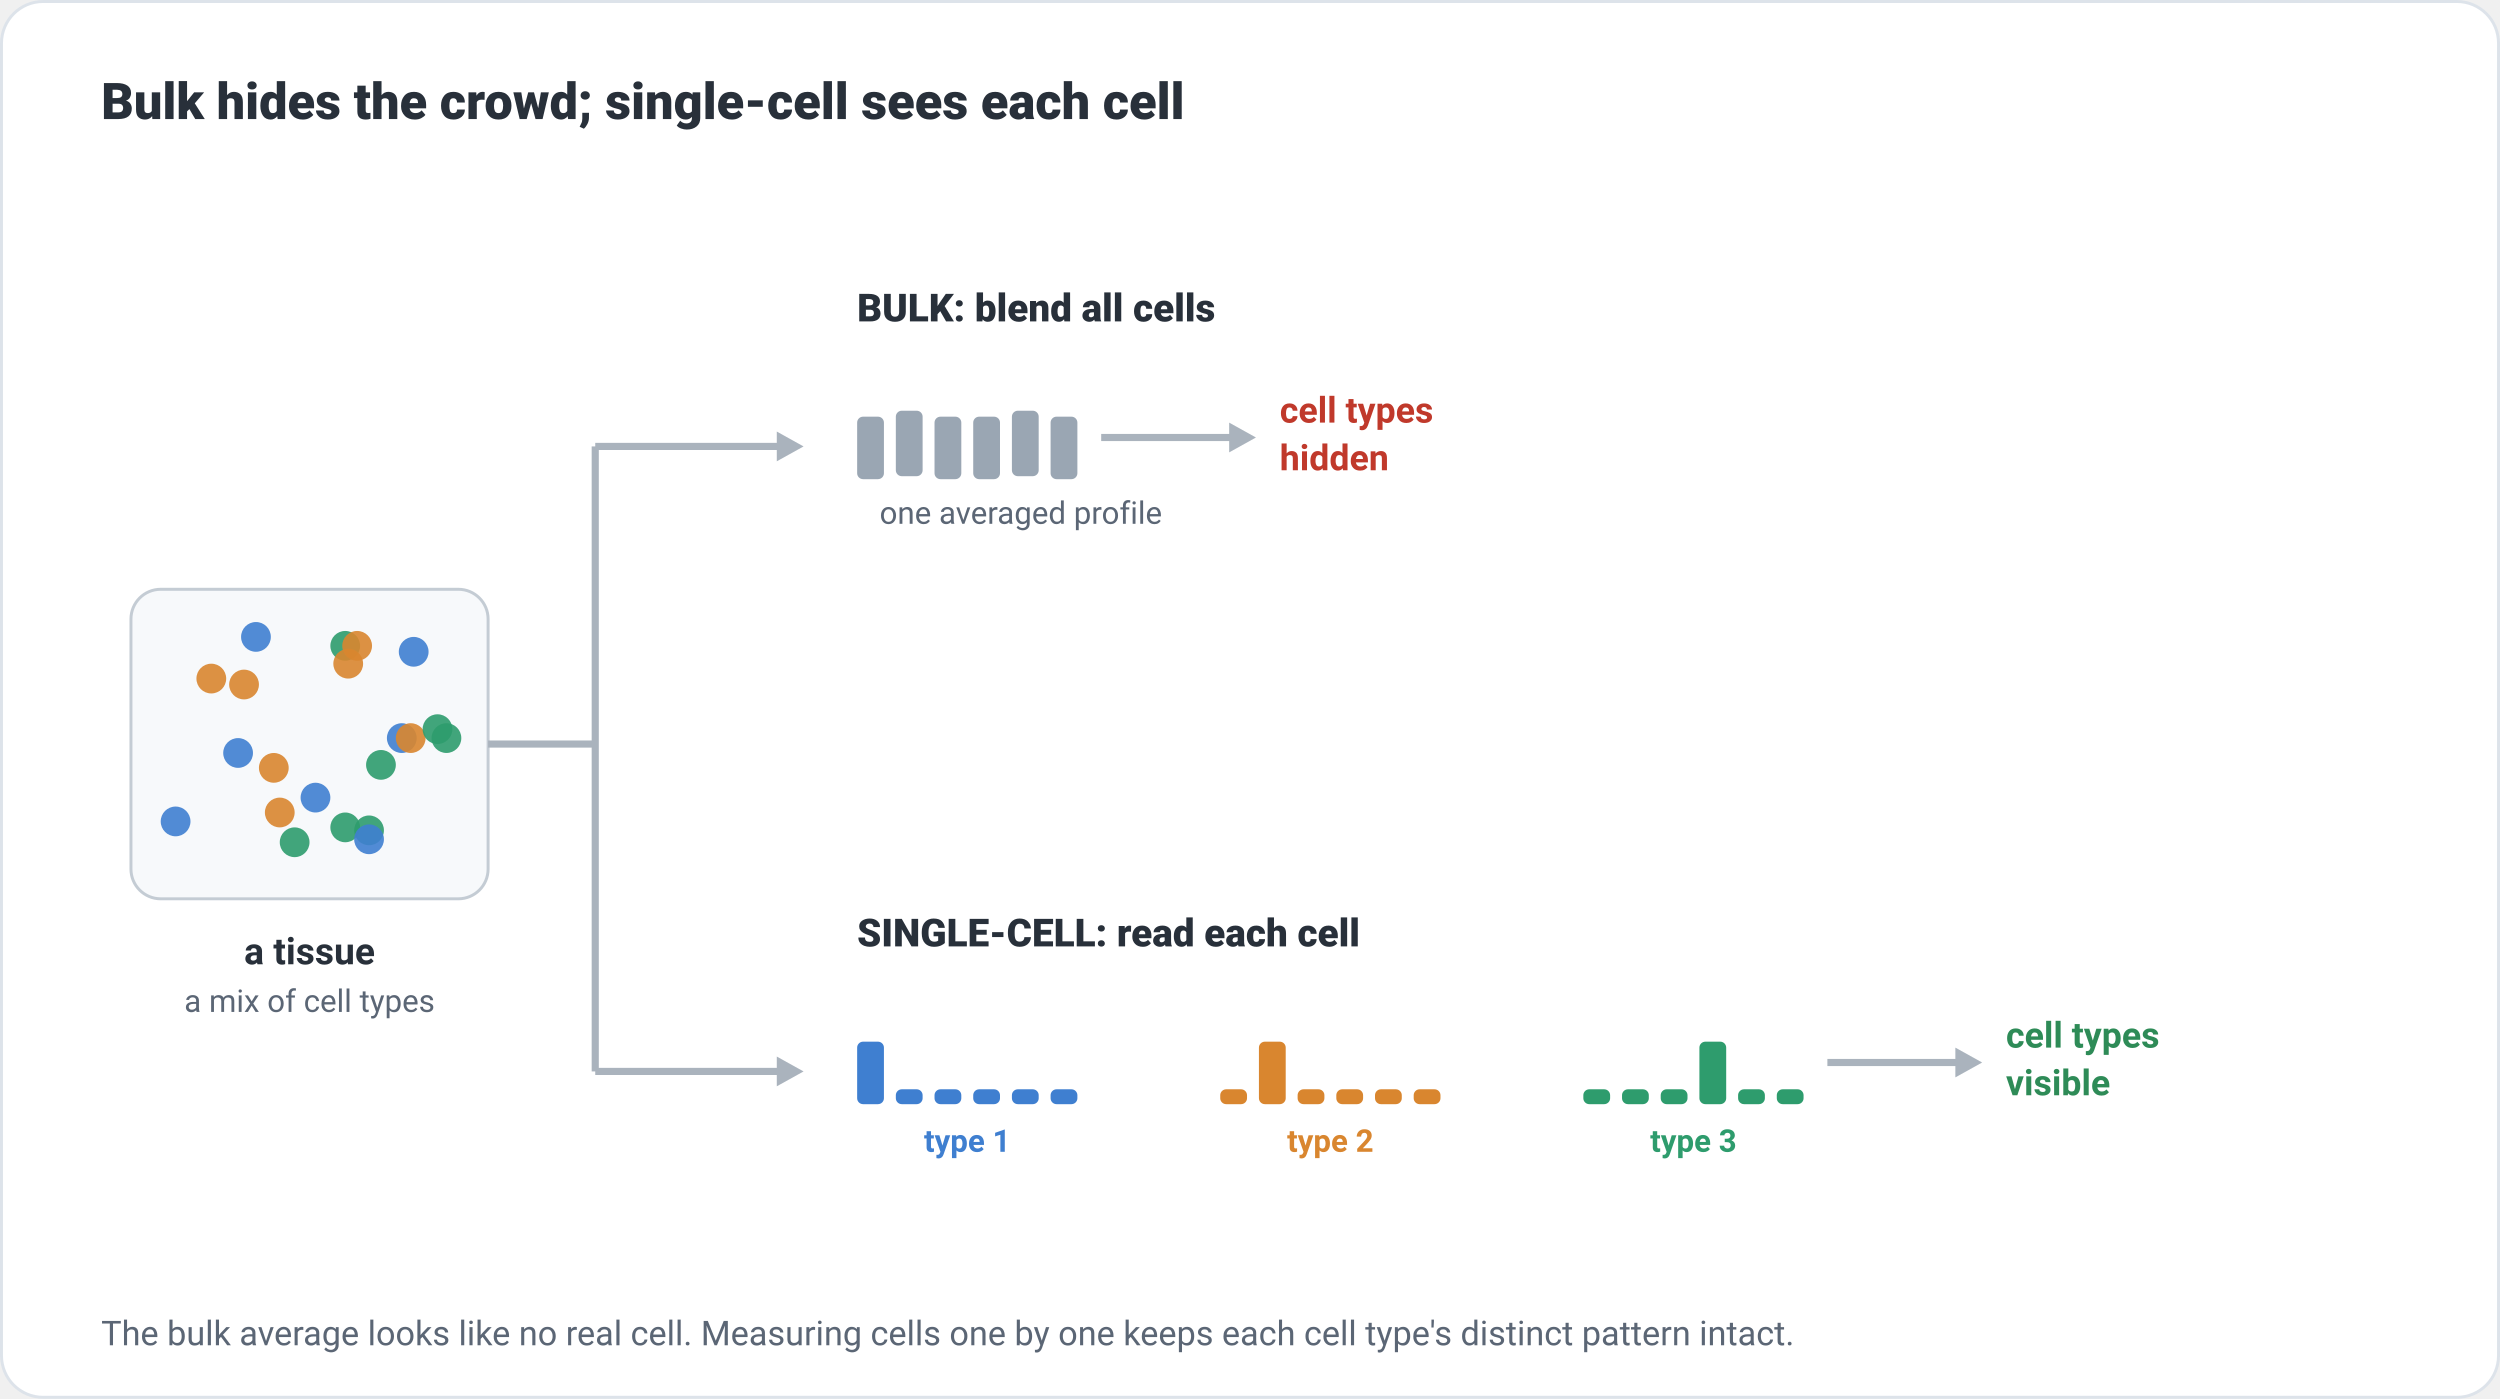
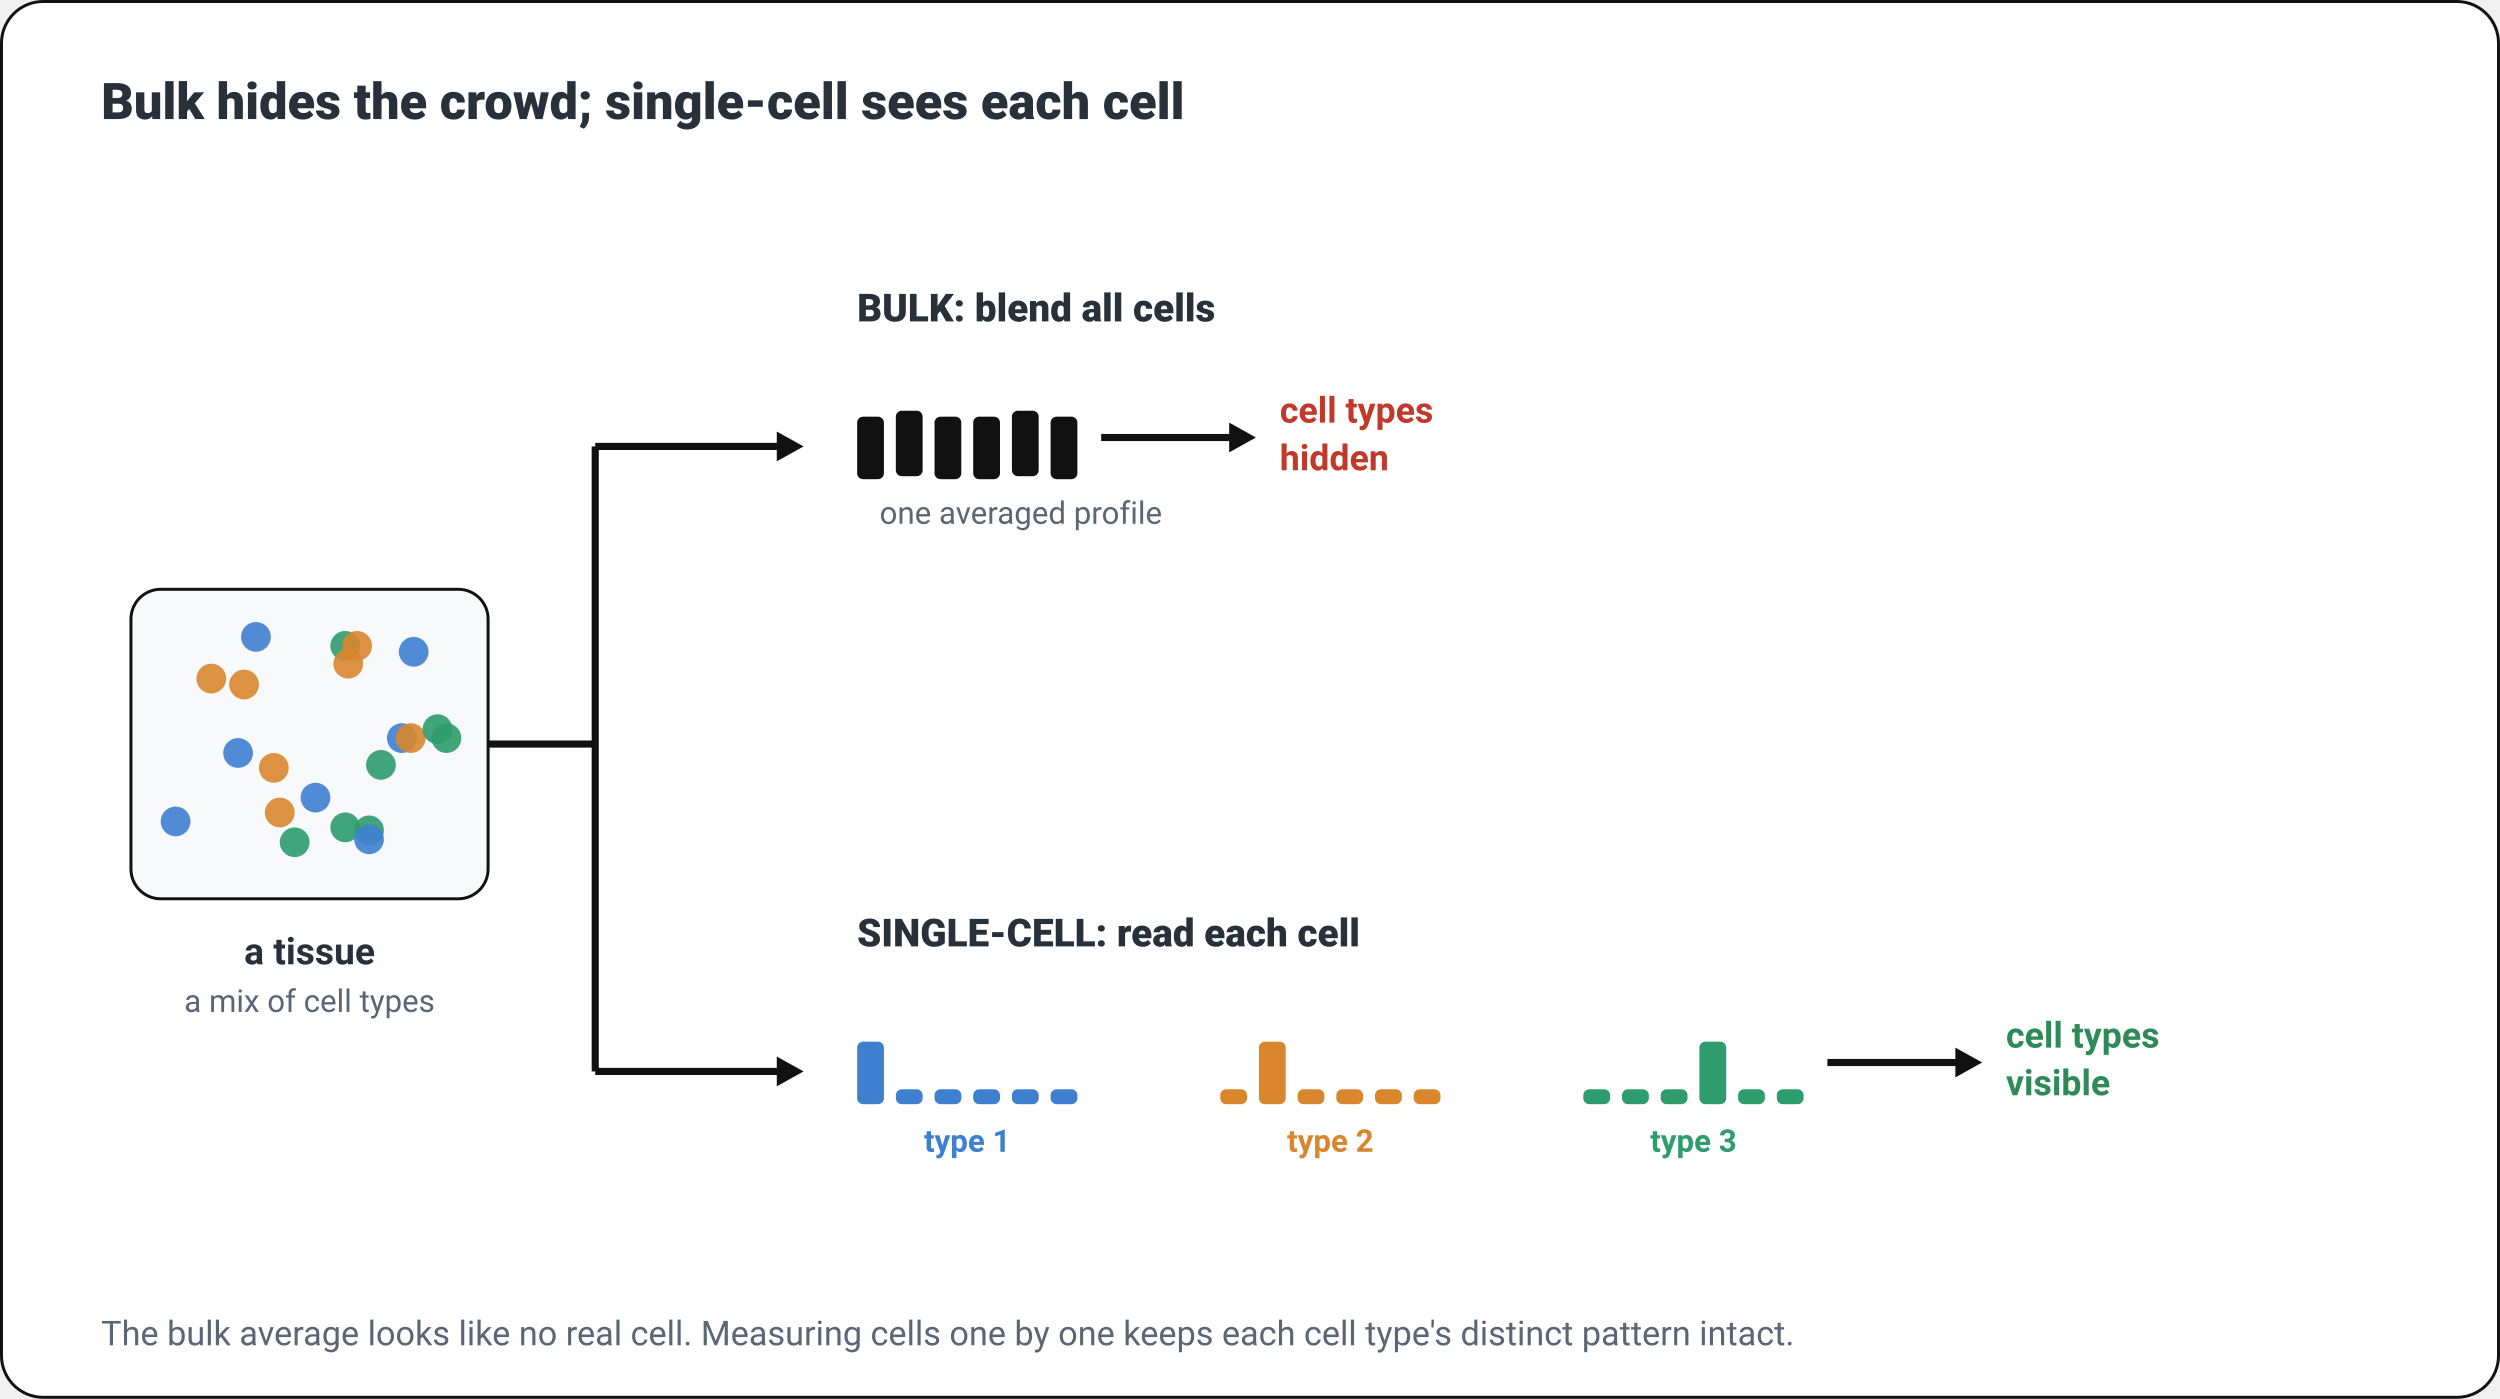
<svg xmlns="http://www.w3.org/2000/svg" viewBox="0 0 840 470" font-family="-apple-system, BlinkMacSystemFont, Segoe UI, Roboto, Helvetica, Arial, sans-serif" role="img" aria-label="A mixed tissue forks into two paths. Bulk RNA-seq blends all cells into one flat averaged profile where the cell types are hidden. Single-cell RNA-seq measures each cell, giving three distinct profiles so the cell types stay visible.">
-   <rect x="0.5" y="0.5" width="839" height="469" rx="14" fill="#ffffff" stroke="#dde3ea" />
+   <rect x="0.5" y="0.5" width="839" height="469" rx="14" fill="#ffffff" stroke="#111111" />
  <text x="34" y="40" font-size="17" font-weight="800" fill="#28303a">Bulk hides the crowd; single-cell sees each cell</text>
-   <rect x="44" y="198" width="120" height="104" rx="10" fill="#f7f9fb" stroke="#c4ccd4" />
+   <rect x="44" y="198" width="120" height="104" rx="10" fill="#f7f9fb" stroke="#111111" />
  <circle cx="80" cy="253" r="5" fill="#3f7fd0" opacity="0.9" />
  <circle cx="92" cy="258" r="5" fill="#d9862f" opacity="0.9" />
  <circle cx="116" cy="217" r="5" fill="#2e9c6d" opacity="0.9" />
  <circle cx="59" cy="276" r="5" fill="#3f7fd0" opacity="0.9" />
  <circle cx="82" cy="230" r="5" fill="#d9862f" opacity="0.9" />
  <circle cx="150" cy="248" r="5" fill="#2e9c6d" opacity="0.9" />
  <circle cx="135" cy="248" r="5" fill="#3f7fd0" opacity="0.9" />
  <circle cx="117" cy="223" r="5" fill="#d9862f" opacity="0.9" />
  <circle cx="116" cy="278" r="5" fill="#2e9c6d" opacity="0.9" />
  <circle cx="106" cy="268" r="5" fill="#3f7fd0" opacity="0.9" />
  <circle cx="120" cy="217" r="5" fill="#d9862f" opacity="0.9" />
  <circle cx="128" cy="257" r="5" fill="#2e9c6d" opacity="0.9" />
  <circle cx="86" cy="214" r="5" fill="#3f7fd0" opacity="0.9" />
  <circle cx="138" cy="248" r="5" fill="#d9862f" opacity="0.9" />
  <circle cx="124" cy="279" r="5" fill="#2e9c6d" opacity="0.9" />
  <circle cx="124" cy="282" r="5" fill="#3f7fd0" opacity="0.9" />
  <circle cx="94" cy="273" r="5" fill="#d9862f" opacity="0.9" />
  <circle cx="99" cy="283" r="5" fill="#2e9c6d" opacity="0.9" />
  <circle cx="139" cy="219" r="5" fill="#3f7fd0" opacity="0.9" />
  <circle cx="71" cy="228" r="5" fill="#d9862f" opacity="0.9" />
  <circle cx="147" cy="245" r="5" fill="#2e9c6d" opacity="0.9" />
  <text x="104" y="324" text-anchor="middle" font-size="12.5" font-weight="700" fill="#28303a">a tissue</text>
  <text x="104" y="340" text-anchor="middle" font-size="10.5" fill="#5b6675">a mix of cell types</text>
-   <line x1="164" y1="250" x2="200" y2="250" stroke="#aab3bd" stroke-width="2.4" />
-   <line x1="200" y1="150" x2="200" y2="360" stroke="#aab3bd" stroke-width="2.4" />
-   <line x1="200" y1="150" x2="262" y2="150" stroke="#aab3bd" stroke-width="2.4" />
-   <path d="M 270 150 l -9 -5 l 0 10 z" fill="#aab3bd" />
-   <line x1="200" y1="360" x2="262" y2="360" stroke="#aab3bd" stroke-width="2.4" />
-   <path d="M 270 360 l -9 -5 l 0 10 z" fill="#aab3bd" />
+   <line x1="164" y1="250" x2="200" y2="250" stroke="#111111" stroke-width="2.4" />
+   <line x1="200" y1="150" x2="200" y2="360" stroke="#111111" stroke-width="2.4" />
+   <line x1="200" y1="150" x2="262" y2="150" stroke="#111111" stroke-width="2.4" />
+   <path d="M 270 150 l -9 -5 l 0 10 z" fill="#111111" />
+   <line x1="200" y1="360" x2="262" y2="360" stroke="#111111" stroke-width="2.4" />
+   <path d="M 270 360 l -9 -5 l 0 10 z" fill="#111111" />
  <text x="288" y="108" font-size="13" font-weight="800" fill="#28303a">BULK: blend all cells</text>
-   <rect x="288" y="140" width="9" height="21" rx="2" fill="#9aa6b3" />
-   <rect x="301" y="138" width="9" height="22" rx="2" fill="#9aa6b3" />
-   <rect x="314" y="140" width="9" height="21" rx="2" fill="#9aa6b3" />
-   <rect x="327" y="140" width="9" height="21" rx="2" fill="#9aa6b3" />
-   <rect x="340" y="138" width="9" height="22" rx="2" fill="#9aa6b3" />
-   <rect x="353" y="140" width="9" height="21" rx="2" fill="#9aa6b3" />
+   <rect x="288" y="140" width="9" height="21" rx="2" fill="#111111" />
+   <rect x="301" y="138" width="9" height="22" rx="2" fill="#111111" />
+   <rect x="314" y="140" width="9" height="21" rx="2" fill="#111111" />
+   <rect x="327" y="140" width="9" height="21" rx="2" fill="#111111" />
+   <rect x="340" y="138" width="9" height="22" rx="2" fill="#111111" />
+   <rect x="353" y="140" width="9" height="21" rx="2" fill="#111111" />
  <text x="343" y="176" text-anchor="middle" font-size="10.5" fill="#5b6675">one averaged profile</text>
-   <line x1="370" y1="147" x2="414" y2="147" stroke="#aab3bd" stroke-width="2.4" />
-   <path d="M 422 147 l -9 -5 l 0 10 z" fill="#aab3bd" />
+   <line x1="370" y1="147" x2="414" y2="147" stroke="#111111" stroke-width="2.4" />
+   <path d="M 422 147 l -9 -5 l 0 10 z" fill="#111111" />
  <text x="430" y="142" font-size="12" font-weight="700" fill="#c0392b">cell types</text>
  <text x="430" y="158" font-size="12" font-weight="700" fill="#c0392b">hidden</text>
  <text x="288" y="318" font-size="13" font-weight="800" fill="#28303a">SINGLE-CELL: read each cell</text>
  <rect x="288" y="350" width="9" height="21" rx="2" fill="#3f7fd0" />
  <rect x="301" y="366" width="9" height="5" rx="2" fill="#3f7fd0" />
  <rect x="314" y="366" width="9" height="5" rx="2" fill="#3f7fd0" />
  <rect x="327" y="366" width="9" height="5" rx="2" fill="#3f7fd0" />
  <rect x="340" y="366" width="9" height="5" rx="2" fill="#3f7fd0" />
  <rect x="353" y="366" width="9" height="5" rx="2" fill="#3f7fd0" />
  <text x="325" y="387" text-anchor="middle" font-size="10.5" font-weight="700" fill="#3f7fd0">type 1</text>
  <rect x="410" y="366" width="9" height="5" rx="2" fill="#d9862f" />
  <rect x="423" y="350" width="9" height="21" rx="2" fill="#d9862f" />
  <rect x="436" y="366" width="9" height="5" rx="2" fill="#d9862f" />
  <rect x="449" y="366" width="9" height="5" rx="2" fill="#d9862f" />
  <rect x="462" y="366" width="9" height="5" rx="2" fill="#d9862f" />
  <rect x="475" y="366" width="9" height="5" rx="2" fill="#d9862f" />
  <text x="447" y="387" text-anchor="middle" font-size="10.5" font-weight="700" fill="#d9862f">type 2</text>
  <rect x="532" y="366" width="9" height="5" rx="2" fill="#2e9c6d" />
  <rect x="545" y="366" width="9" height="5" rx="2" fill="#2e9c6d" />
  <rect x="558" y="366" width="9" height="5" rx="2" fill="#2e9c6d" />
  <rect x="571" y="350" width="9" height="21" rx="2" fill="#2e9c6d" />
  <rect x="584" y="366" width="9" height="5" rx="2" fill="#2e9c6d" />
  <rect x="597" y="366" width="9" height="5" rx="2" fill="#2e9c6d" />
  <text x="569" y="387" text-anchor="middle" font-size="10.5" font-weight="700" fill="#2e9c6d">type 3</text>
-   <line x1="614" y1="357" x2="658" y2="357" stroke="#aab3bd" stroke-width="2.4" />
-   <path d="M 666 357 l -9 -5 l 0 10 z" fill="#aab3bd" />
+   <line x1="614" y1="357" x2="658" y2="357" stroke="#111111" stroke-width="2.4" />
+   <path d="M 666 357 l -9 -5 l 0 10 z" fill="#111111" />
  <text x="674" y="352" font-size="12" font-weight="700" fill="#2e8b57">cell types</text>
  <text x="674" y="368" font-size="12" font-weight="700" fill="#2e8b57">visible</text>
  <text x="34" y="452" font-size="11.5" fill="#5b6675">The bulk average looks like no real cell. Measuring cells one by one keeps each cell type's distinct pattern intact.</text>
</svg>
